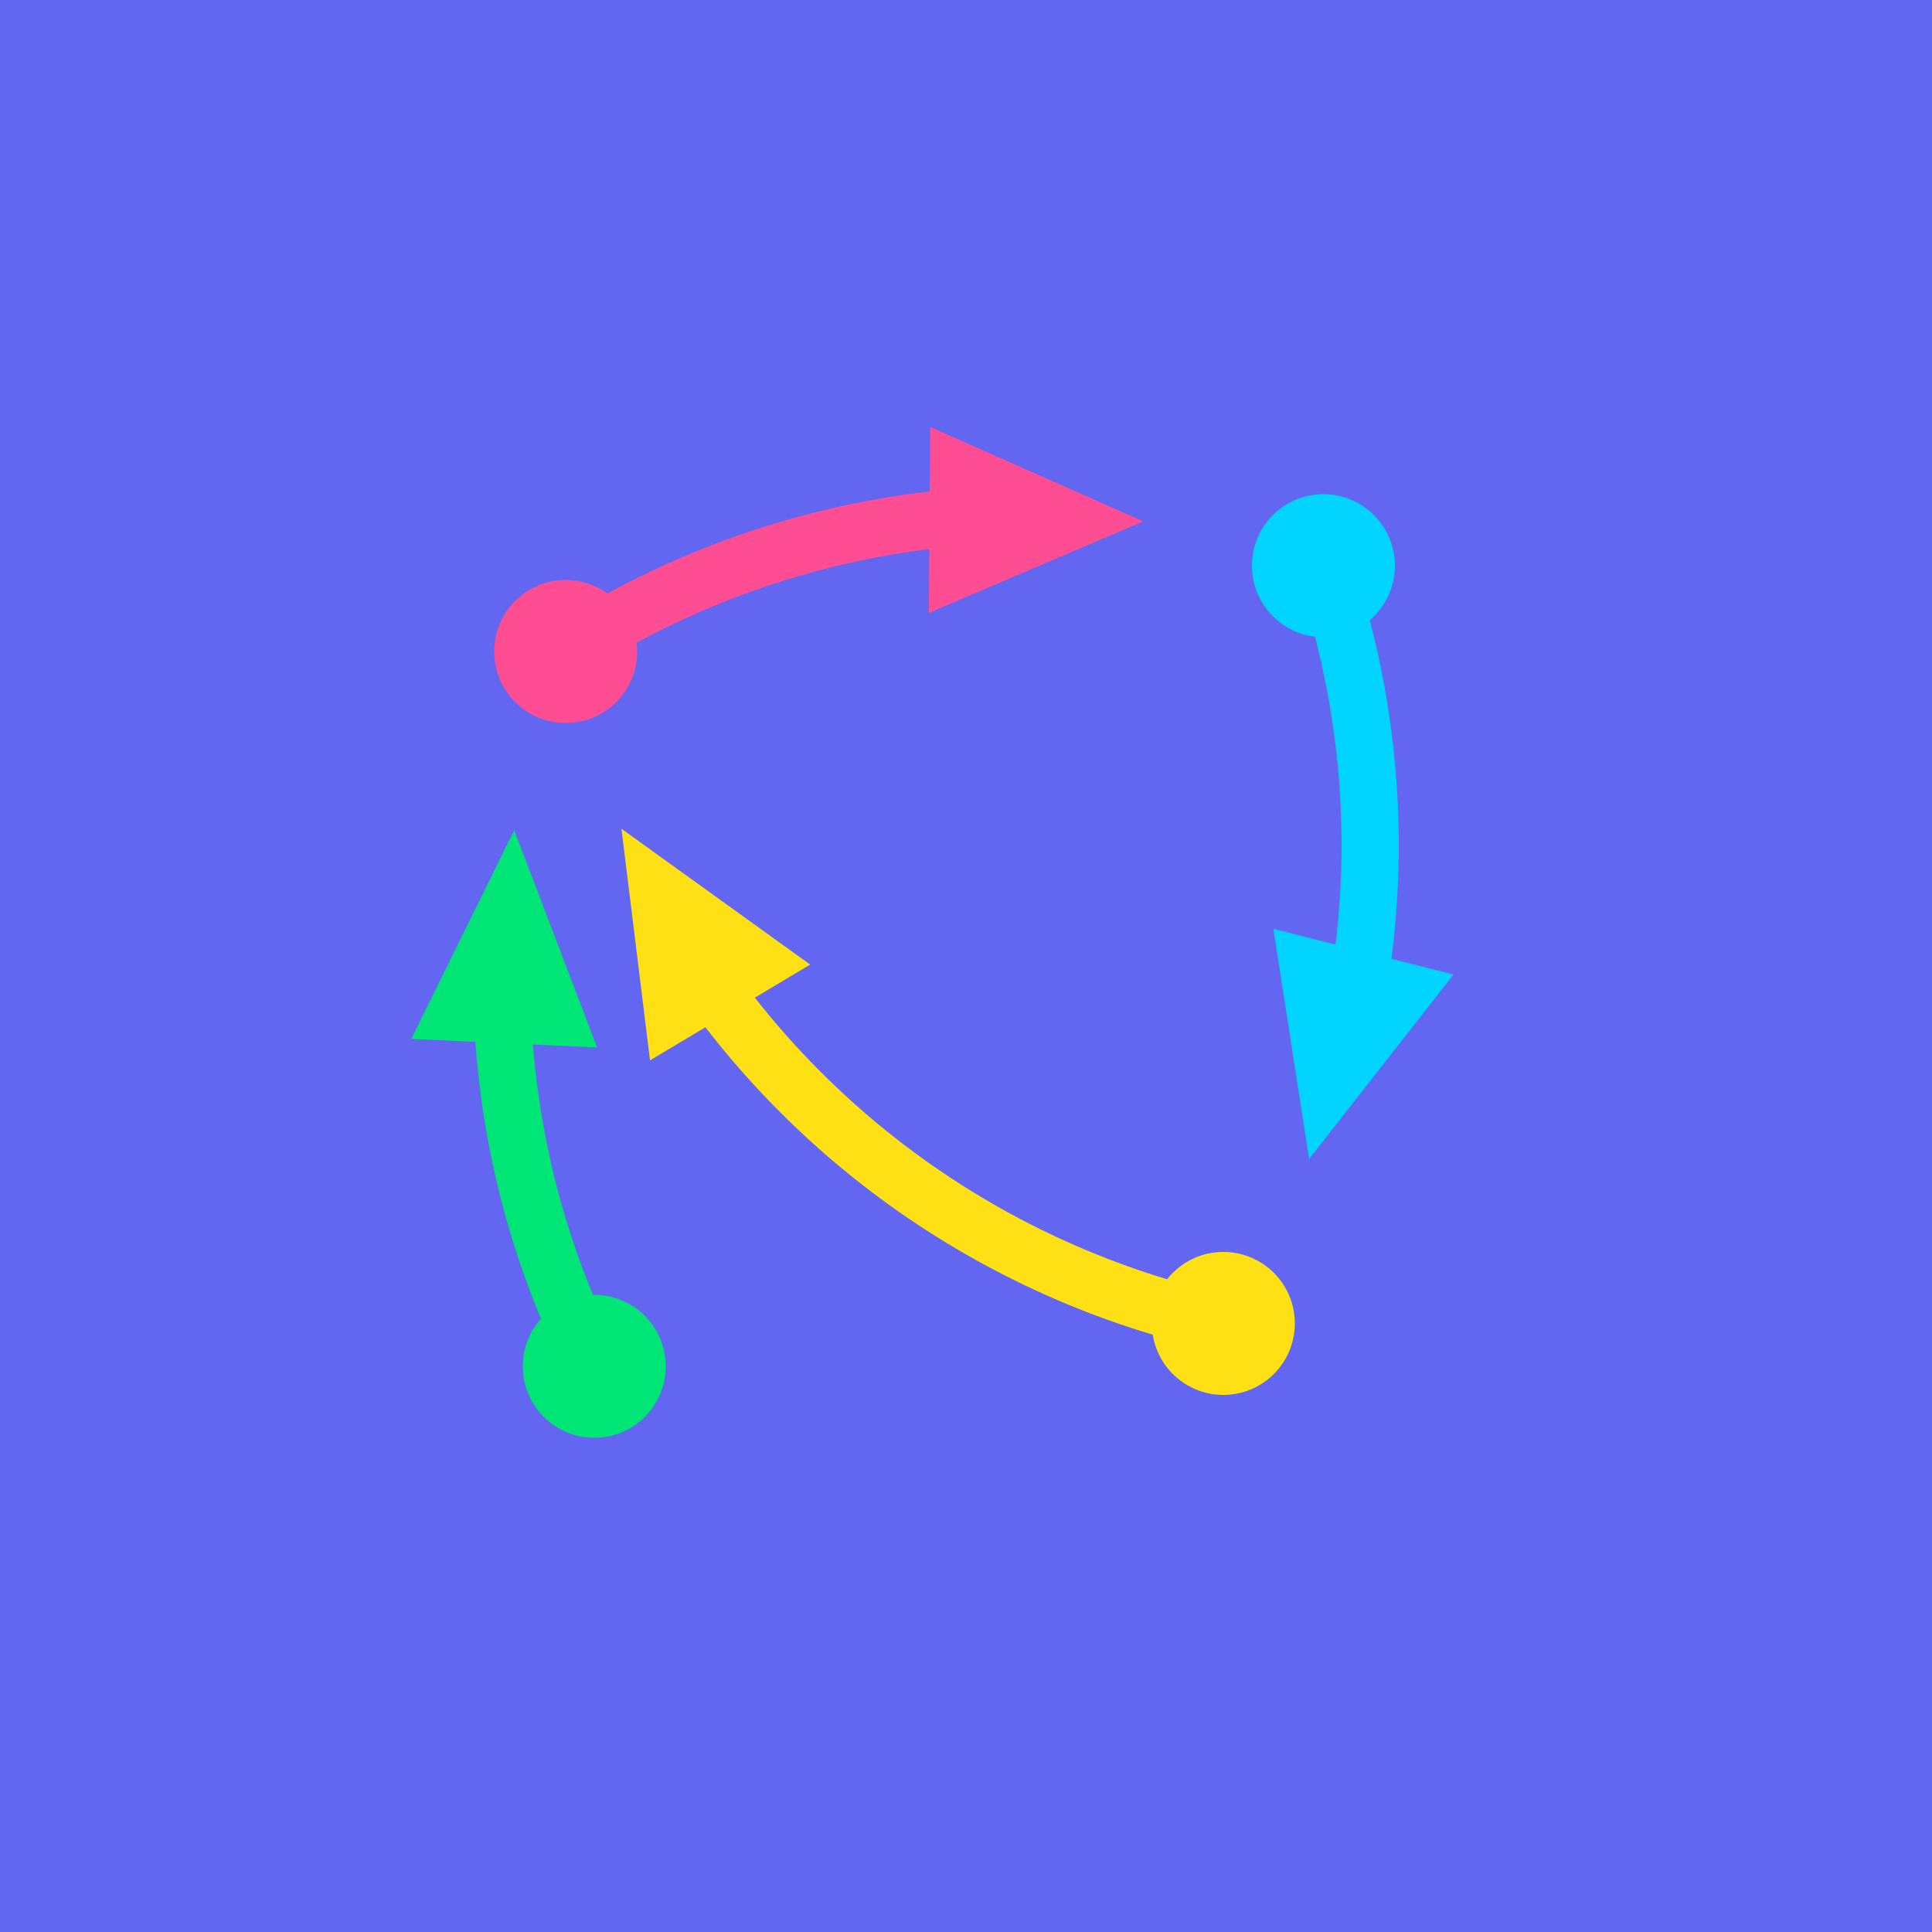
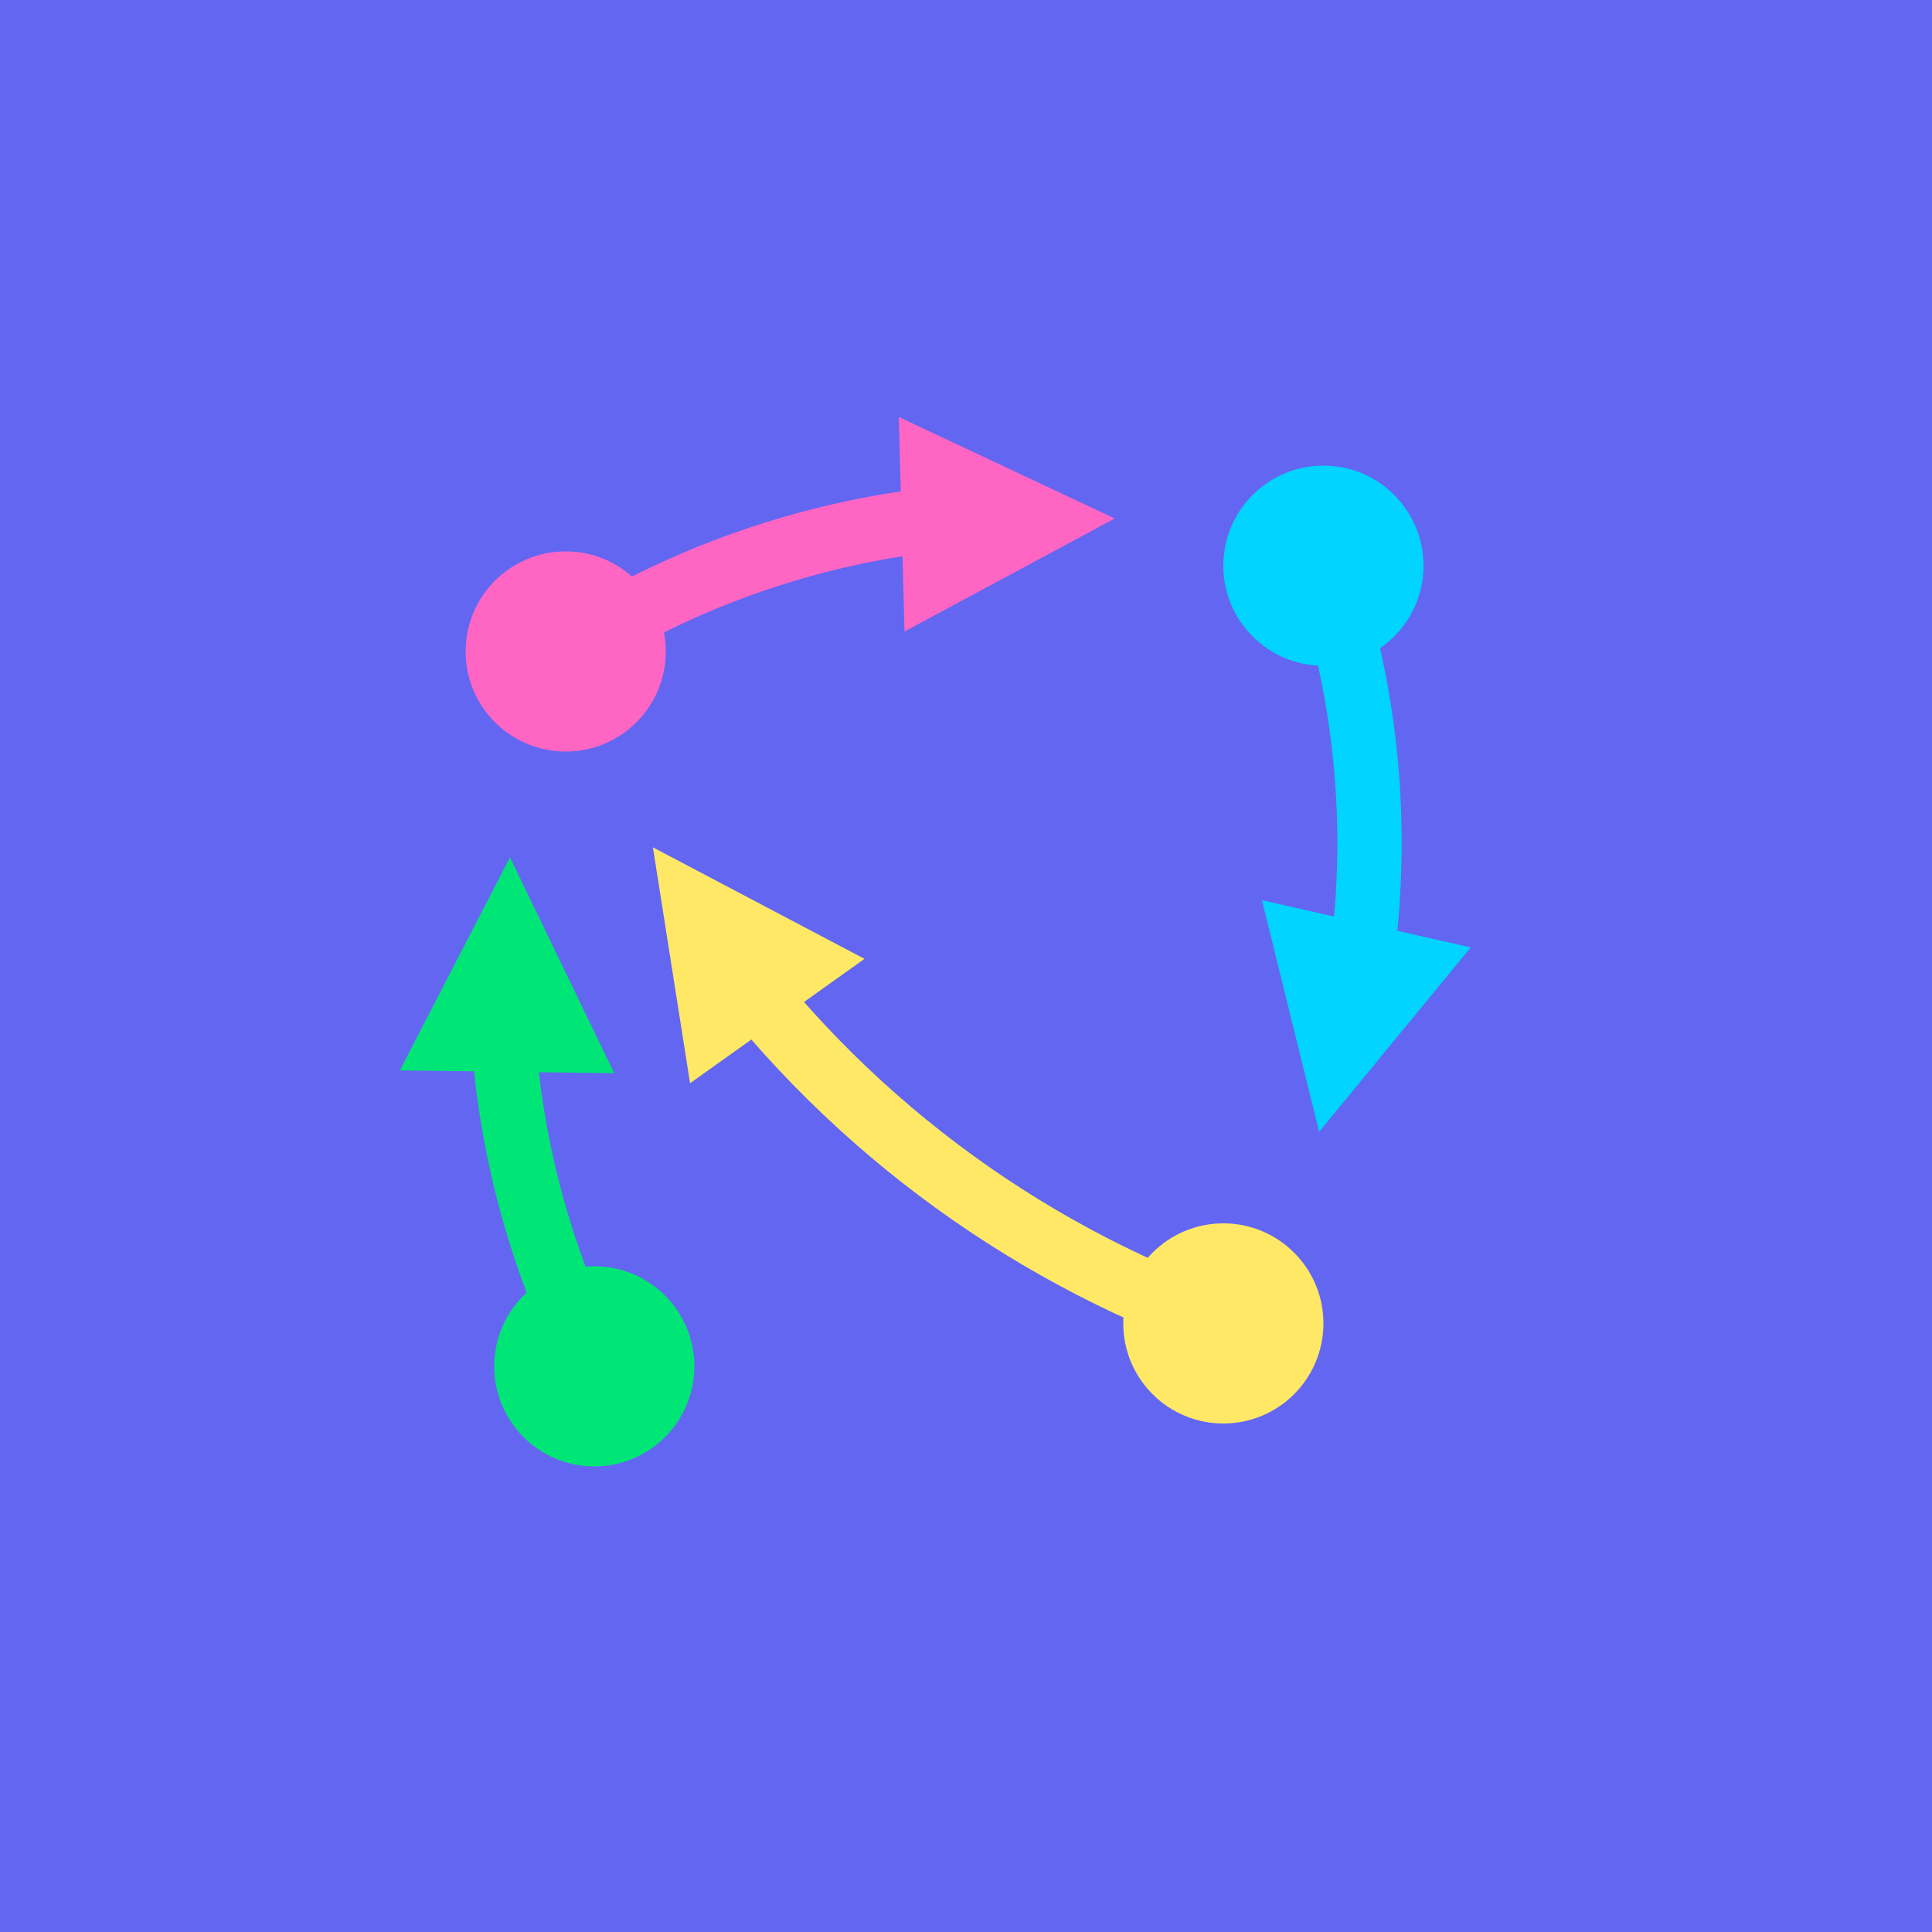
<svg xmlns="http://www.w3.org/2000/svg" viewBox="0 0 100 100" width="100" height="100">
  <rect width="100" height="100" fill="#6366f1" />
  <g transform="translate(50,50) scale(0.74) translate(-50,-50)">
-     <g stroke-width="4" stroke-linecap="round" fill="none">
-       <path d="M22.0,28.0 A60,60 0 0,1 54.9,18.4" stroke="#ff4d94" />
-       <path d="M75.0,22.0 A60,60 0 0,1 76.4,56.4" stroke="#00d4ff" />
-       <path d="M68.0,75.0 A60,60 0 0,1 29.3,47.1" stroke="#ffe014" />
-       <path d="M24.0,78.0 A60,60 0 0,1 17.6,47.9" stroke="#00e676" />
+     <g stroke-width="4.5" stroke-linecap="round" fill="none">
+       <path d="M22.0,28.0 A60,60 0 0,1 52.9,18.4" stroke="#ff66c4" />
+       <path d="M75.0,22.0 A60,60 0 0,1 76.8,54.4" stroke="#00d4ff" />
+       <path d="M68.0,75.0 A75,75 0 0,1 32.2,48.0" stroke="#ffe866" />
+       <path d="M24.0,78.0 A60,60 0 0,1 17.5,49.9" stroke="#00e676" />
    </g>
    <g>
-       <polygon points="62.4,18.9 47.5,12.3 47.4,25.3" fill="#ff4d94" />
-       <polygon points="74.0,63.5 84.1,50.6 71.5,47.4" fill="#00d4ff" />
-       <polygon points="25.9,40.4 27.9,56.6 39.1,49.9" fill="#ffe014" />
-       <polygon points="18.4,40.5 11.2,55.1 24.2,55.7" fill="#00e676" />
+       <polygon points="60.4,18.7 45.3,11.6 45.7,26.6" fill="#ff66c4" />
+       <polygon points="74.7,61.6 85.3,48.7 70.7,45.4" fill="#00d4ff" />
+       <polygon points="28.1,41.7 30.7,58.2 42.9,49.5" fill="#ffe866" />
+       <polygon points="18.1,42.4 10.4,57.3 25.4,57.5" fill="#00e676" />
    </g>
    <g>
-       <circle cx="22" cy="28" r="5" fill="#ff4d94" />
-       <circle cx="75" cy="22" r="5" fill="#00d4ff" />
-       <circle cx="68" cy="75" r="5" fill="#ffe014" />
-       <circle cx="24" cy="78" r="5" fill="#00e676" />
+       <circle cx="22" cy="28" r="7" fill="#ff66c4" />
+       <circle cx="75" cy="22" r="7" fill="#00d4ff" />
+       <circle cx="68" cy="75" r="7" fill="#ffe866" />
+       <circle cx="24" cy="78" r="7" fill="#00e676" />
    </g>
  </g>
</svg>
